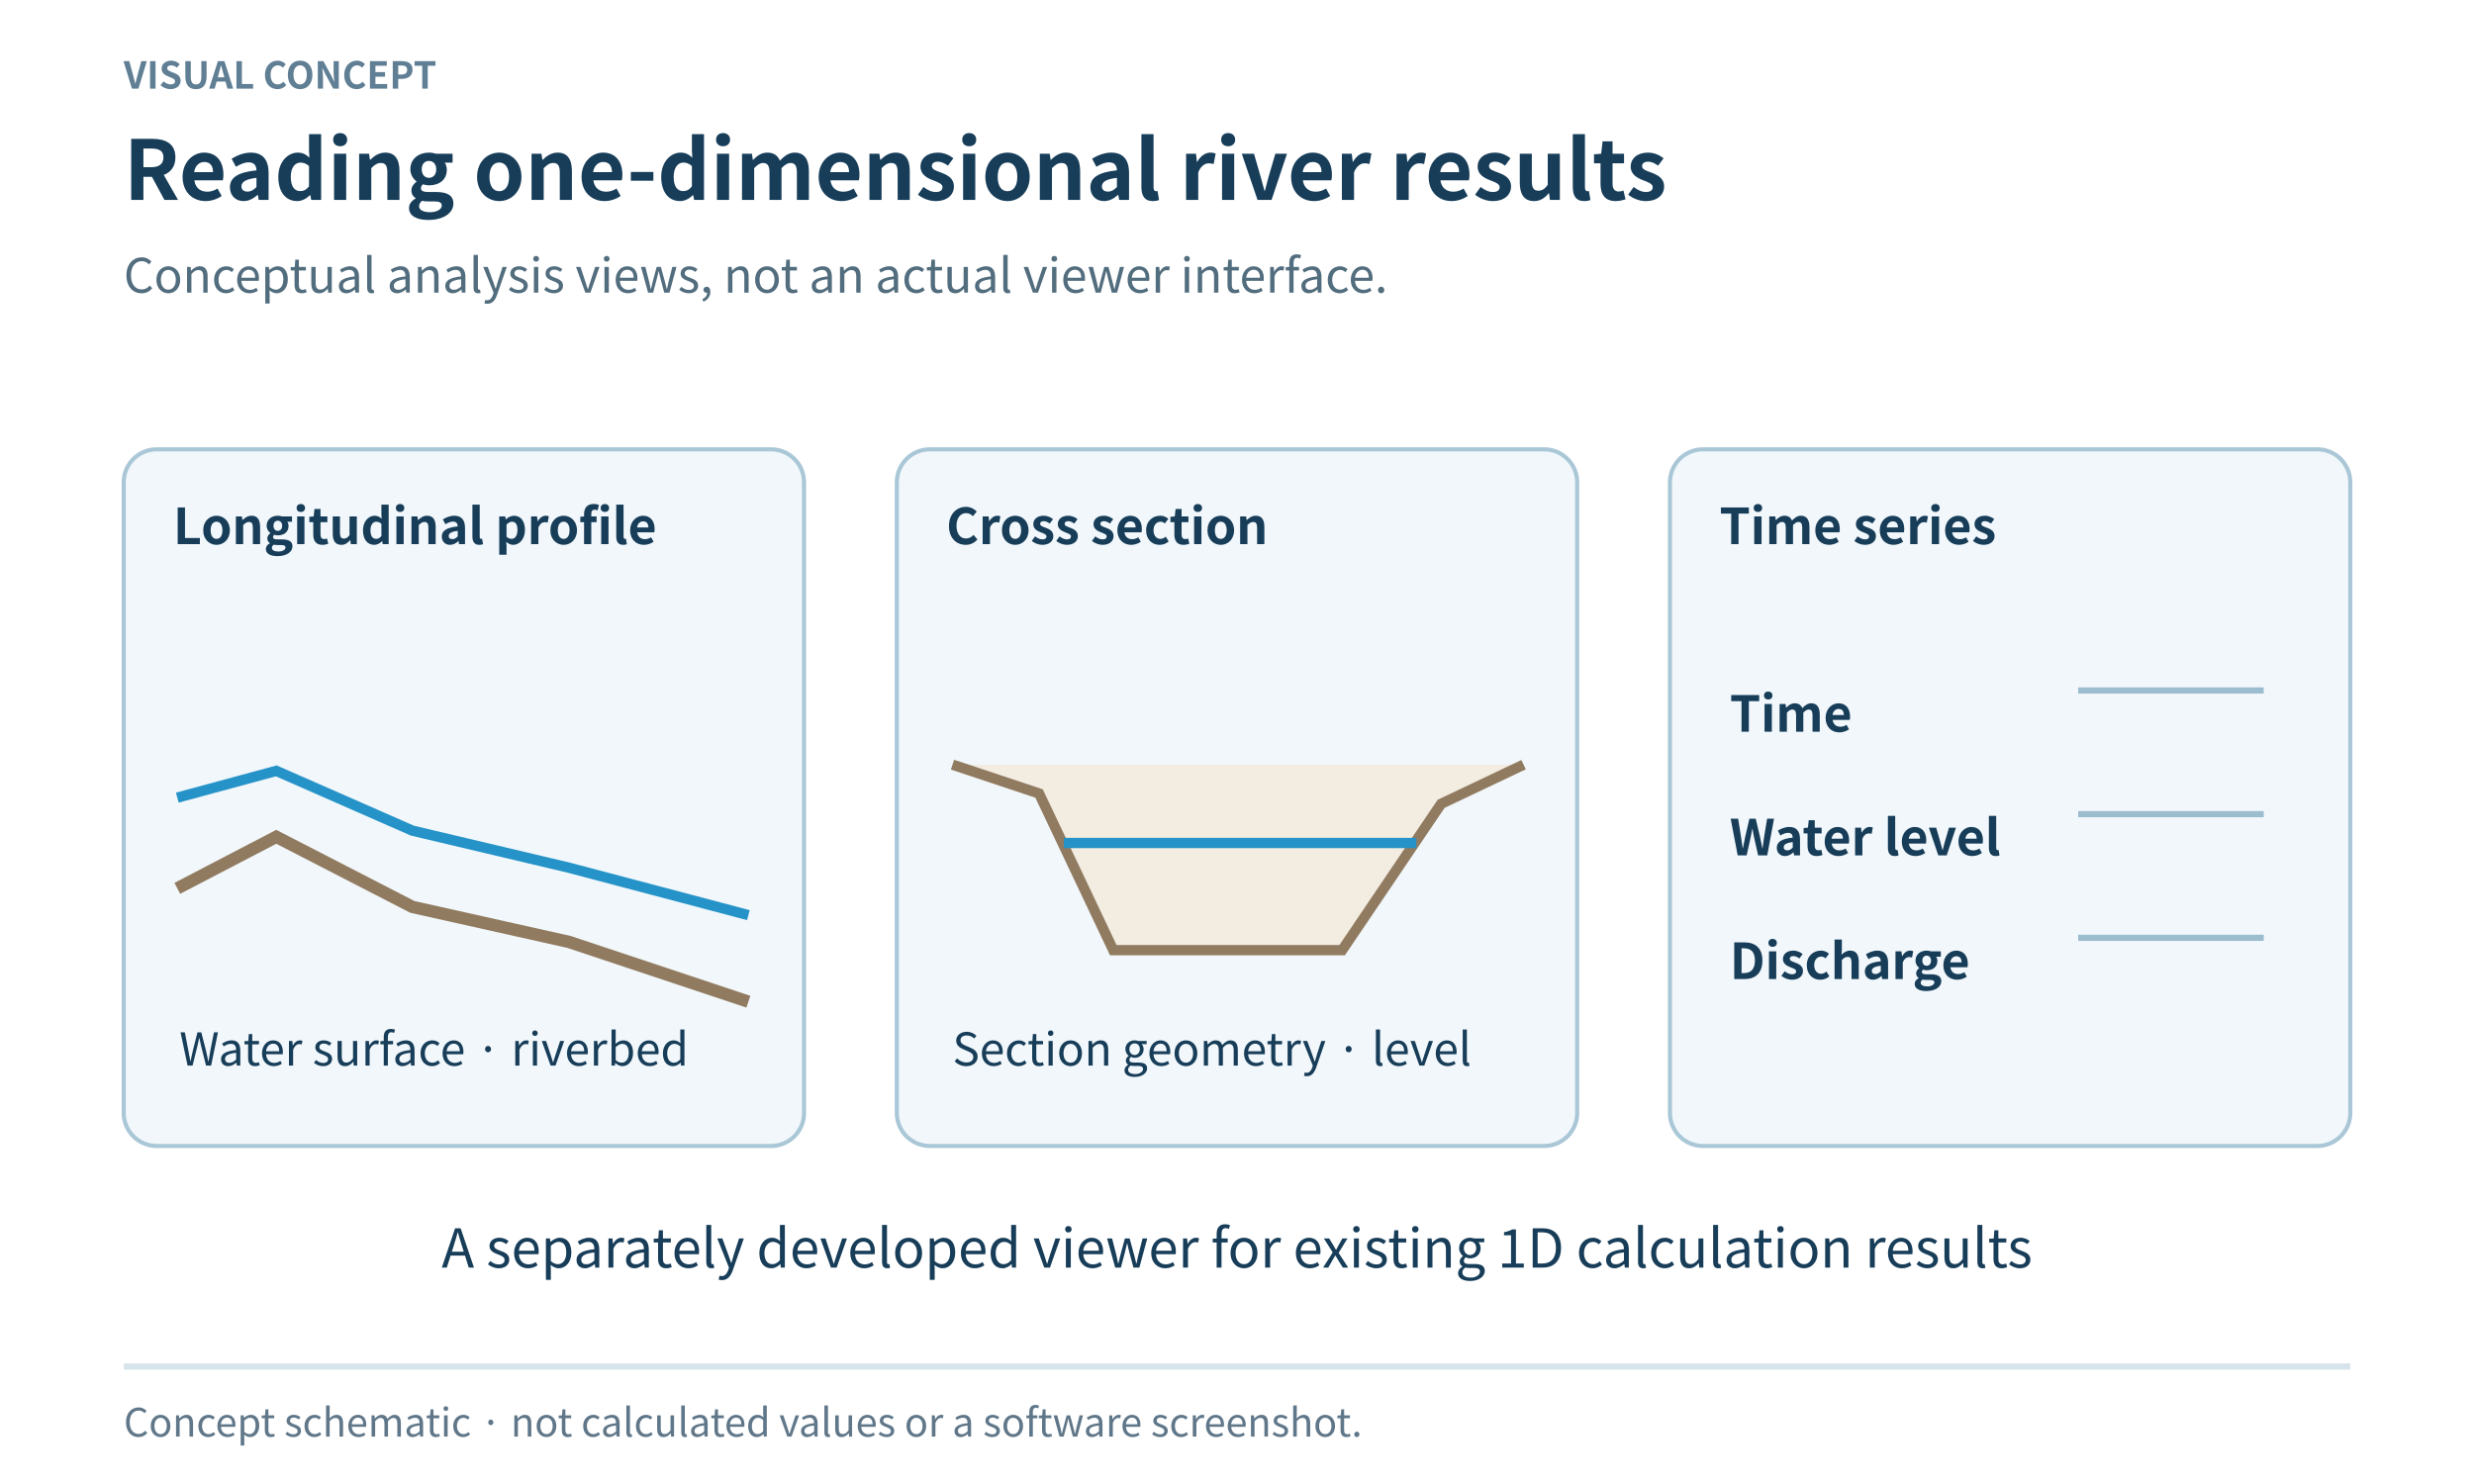
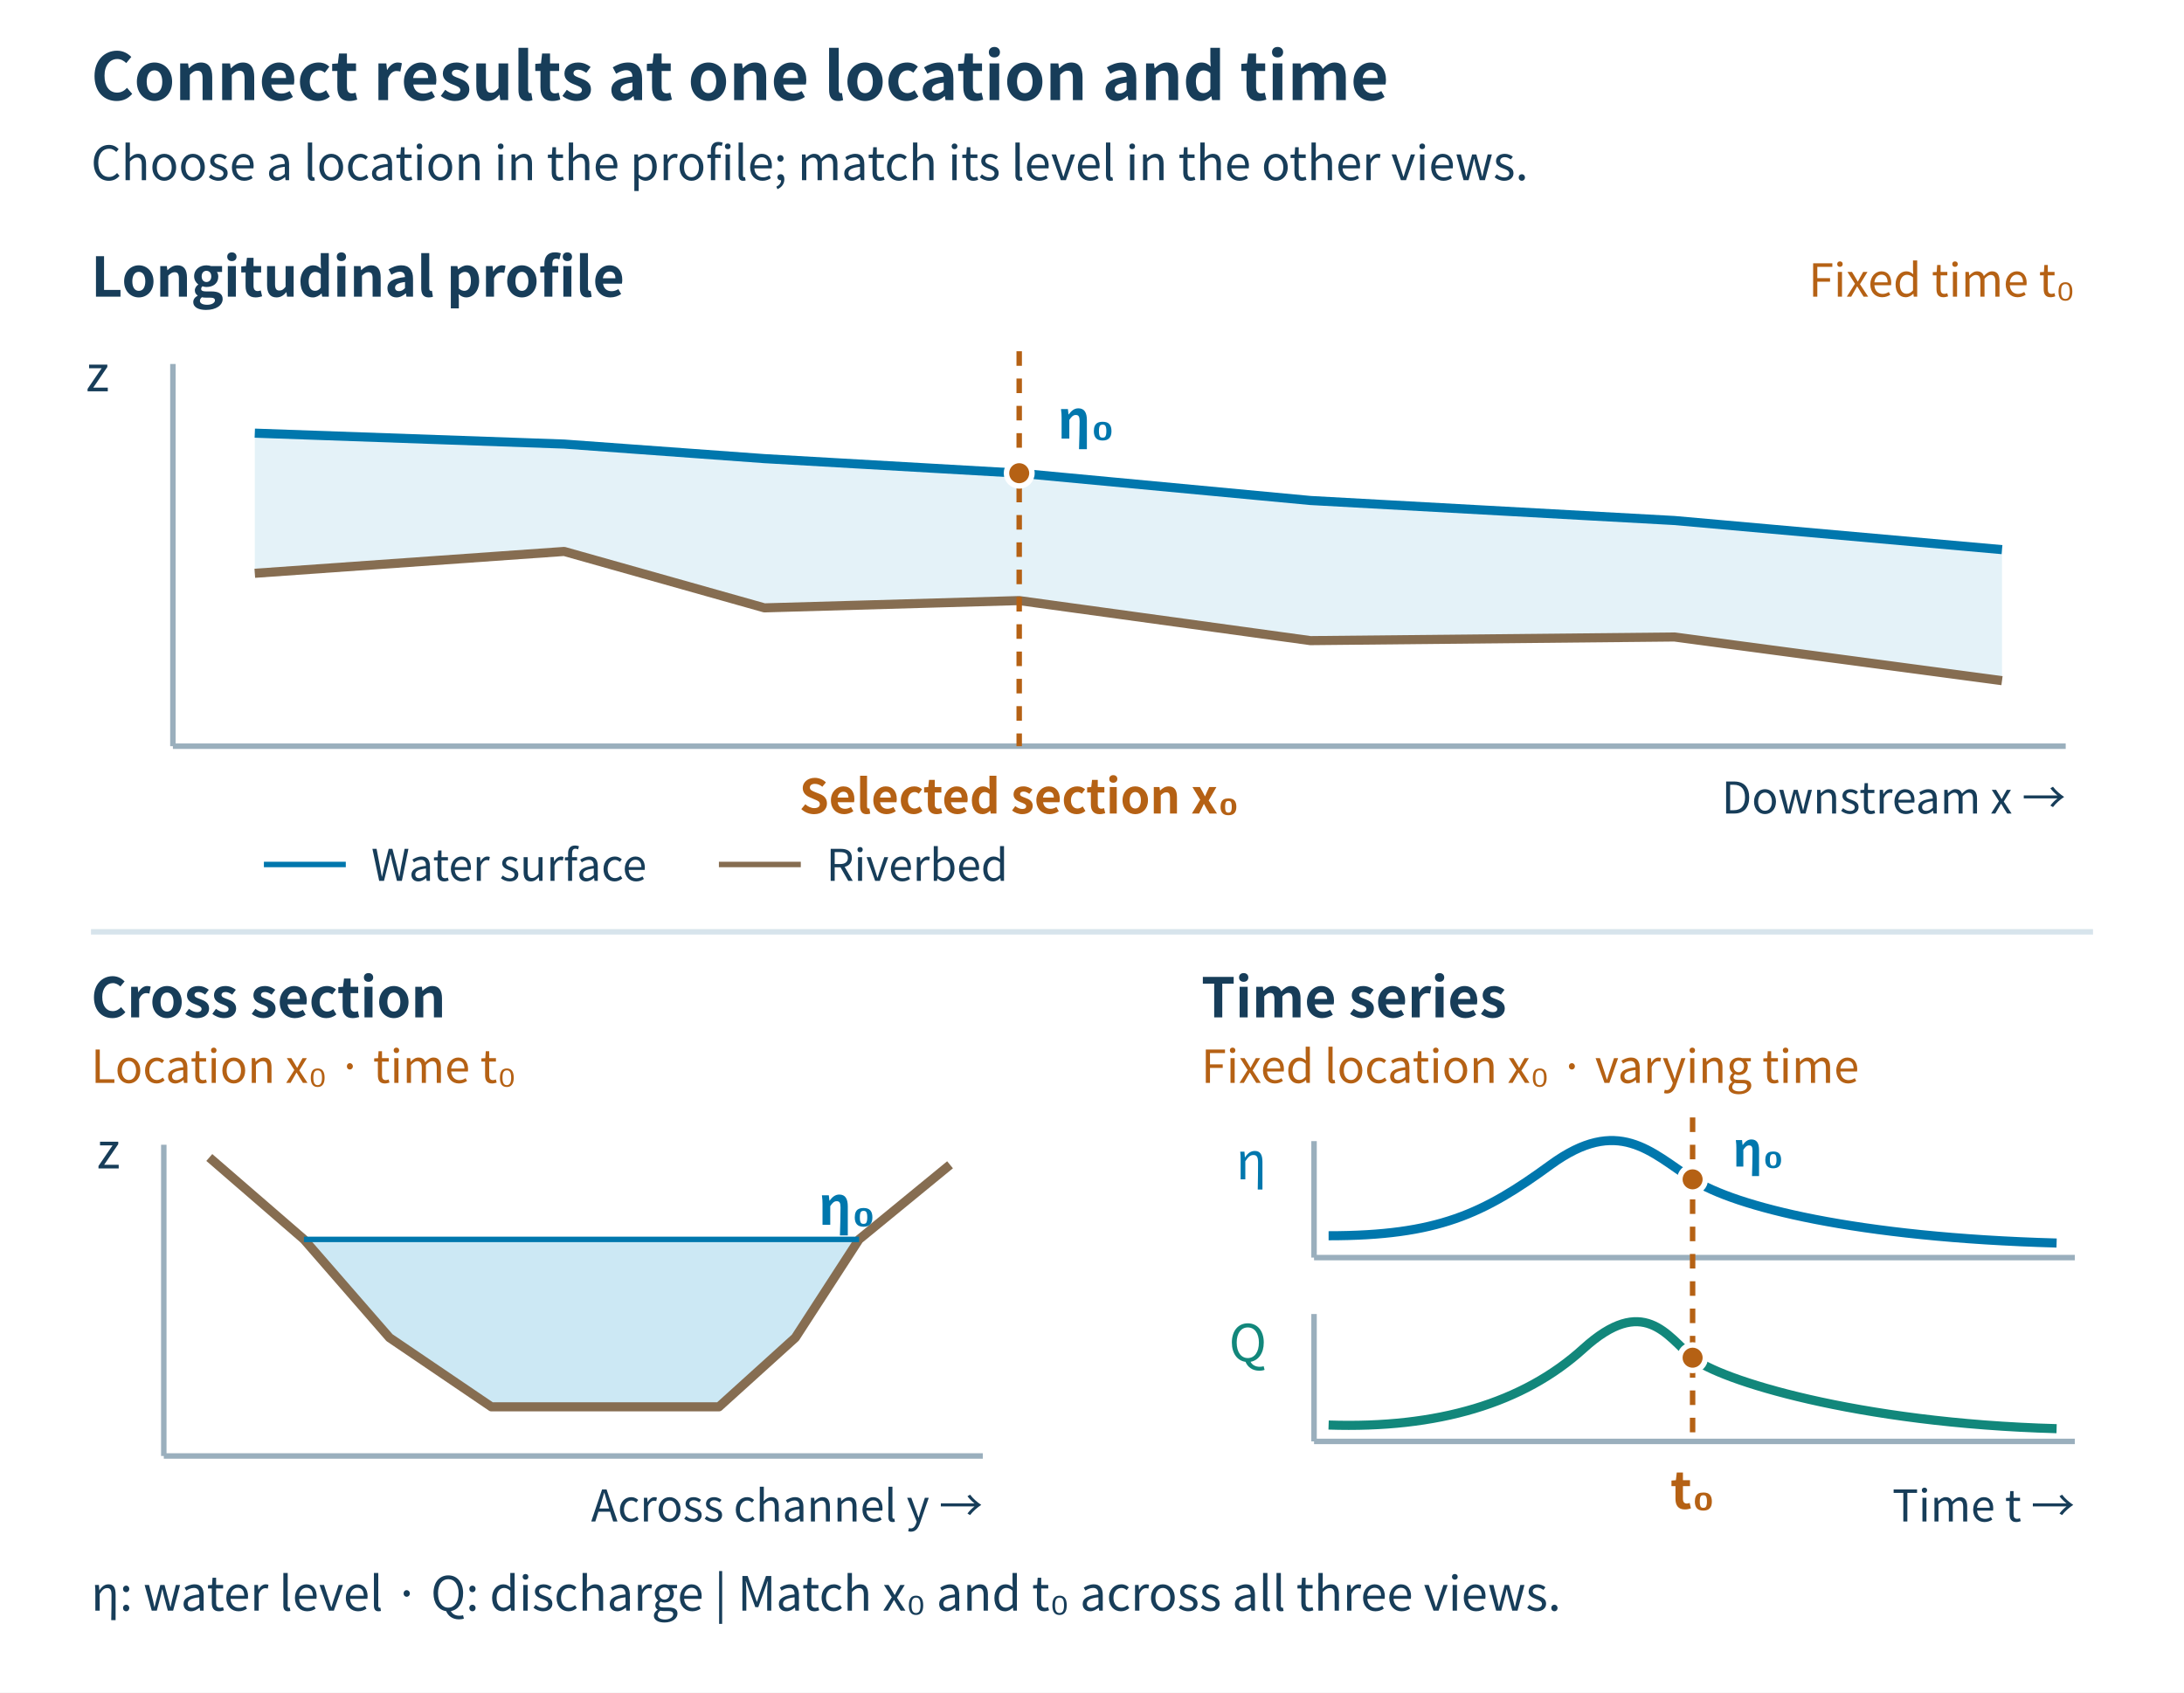
- <svg xmlns="http://www.w3.org/2000/svg" width="1200" height="720" viewBox="0 0 1200 720" role="img" aria-labelledby="title desc">
-   <defs>
-     <marker id="arrow" viewBox="0 0 10 10" refX="9" refY="5" markerWidth="8" markerHeight="8" orient="auto-start-reverse">
-       <path d="M0 0 10 5 0 10Z" fill="#247eaa" />
-     </marker>
-     <pattern id="missing" width="12" height="12" patternUnits="userSpaceOnUse">
-       <path d="M-3 3 3-3 M0 12 12 0 M9 15 15 9" stroke="#b2bdc5" stroke-width="2" />
-     </pattern>
-   </defs>
-   <rect width="1200" height="720" fill="#fff" />
+ <svg xmlns="http://www.w3.org/2000/svg" width="1200" height="930" viewBox="0 0 1200 930" role="img" aria-labelledby="title desc">
+   <rect width="1200" height="930" fill="#fff" />
  <g font-family="Noto Sans CJK KR,Noto Sans KR,Malgun Gothic,Arial,sans-serif">
-     <text x="60" y="43" font-size="18" font-weight="600" text-anchor="start" fill="#607f94">VISUAL CONCEPT</text>
-     <text x="60" y="97" font-size="40" font-weight="700" text-anchor="start" fill="#173d59">Reading one-dimensional river results</text>
-     <text x="60" y="142" font-size="23" font-weight="400" text-anchor="start" fill="#526d7e">Conceptual analysis views, not an actual viewer interface.</text>
-     <rect x="60" y="218" width="330" height="338" rx="16" fill="#f1f7fb" stroke="#aac7d7" stroke-width="2" />
-     <text x="84" y="264" font-size="24" font-weight="700" text-anchor="start" fill="#173d59">Longitudinal profile</text>
-     <rect x="435" y="218" width="330" height="338" rx="16" fill="#f1f7fb" stroke="#aac7d7" stroke-width="2" />
-     <text x="459" y="264" font-size="24" font-weight="700" text-anchor="start" fill="#173d59">Cross section</text>
-     <rect x="810" y="218" width="330" height="338" rx="16" fill="#f1f7fb" stroke="#aac7d7" stroke-width="2" />
-     <text x="834" y="264" font-size="24" font-weight="700" text-anchor="start" fill="#173d59">Time series</text>
-     <path d="M86 431L134 406 200 440 276 457 363 486" fill="none" stroke="#917b60" stroke-width="6" />
-     <path d="M86 387L134 374 200 403 276 421 363 444" fill="none" stroke="#2593c8" stroke-width="5" />
-     <text x="87" y="517" font-size="22" font-weight="400" text-anchor="start" fill="#173d59">Water surface · riverbed</text>
-     <path d="M462 371L504 385 540 461 651 461 699 390 739 371" fill="#f2ece1" stroke="#917b60" stroke-width="5" />
-     <path d="M516 409H687" fill="none" stroke="#2593c8" stroke-width="5" />
-     <text x="462" y="517" font-size="22" font-weight="400" text-anchor="start" fill="#173d59">Section geometry · level</text>
-     <text x="839" y="355" font-size="24" font-weight="700" text-anchor="start" fill="#173d59">Time</text>
-     <text x="839" y="415" font-size="24" font-weight="700" text-anchor="start" fill="#173d59">Water level</text>
-     <text x="839" y="475" font-size="24" font-weight="700" text-anchor="start" fill="#173d59">Discharge</text>
-     <line x1="1008" y1="335" x2="1098" y2="335" stroke="#9cbdcf" stroke-width="3" />
-     <line x1="1008" y1="395" x2="1098" y2="395" stroke="#9cbdcf" stroke-width="3" />
-     <line x1="1008" y1="455" x2="1098" y2="455" stroke="#9cbdcf" stroke-width="3" />
-     <text x="600" y="615" font-size="26" font-weight="500" text-anchor="middle" fill="#173d59">A separately developed viewer for existing 1D calculation results</text>
-     <line x1="60" y1="663" x2="1140" y2="663" stroke="#d7e4ec" stroke-width="3" />
-     <text x="60" y="697" font-size="19" font-weight="400" text-anchor="start" fill="#607789">Concept schematic · not calculated values or a software screenshot.</text>
+     <text x="50" y="55" font-size="36" font-weight="700" text-anchor="start" fill="#173d59">Connect results at one location and time</text>
+     <text x="50" y="99" font-size="26" font-weight="400" text-anchor="start" fill="#173d59">Choose a location in the profile; match its level in the other views.</text>
+     <text x="50" y="163" font-size="30" font-weight="700" text-anchor="start" fill="#173d59">Longitudinal profile</text>
+     <text x="1140" y="163" font-size="25" font-weight="500" text-anchor="end" fill="#b56114">Fixed time t₀</text>
+     <line x1="95" y1="200" x2="95" y2="410" stroke="#9aafbd" stroke-width="3" />
+     <line x1="95" y1="410" x2="1135" y2="410" stroke="#9aafbd" stroke-width="3" />
+     <text x="60" y="215" font-size="27" font-weight="500" text-anchor="end" fill="#173d59">z</text>
+     <path d="M140 238L310 244L420 252L560 260L720 275L920 286L1100 302L1100 374L920 350L720 352L560 330L420 334L310 303L140 315Z" fill="#e4f2f8" />
+     <path d="M140 315L310 303L420 334L560 330L720 352L920 350L1100 374" fill="none" stroke="#866d51" stroke-width="5" stroke-linejoin="round" />
+     <path d="M140 238L310 244L420 252L560 260L720 275L920 286L1100 302" fill="none" stroke="#0077ad" stroke-width="5" stroke-linejoin="round" />
+     <line x1="560" y1="193" x2="560" y2="410" stroke="#b56114" stroke-width="3" stroke-dasharray="8 7" />
+     <circle cx="560" cy="260" r="7" fill="#b56114" stroke="#fff" stroke-width="3" />
+     <text x="581" y="241" font-size="29" font-weight="600" text-anchor="start" fill="#0077ad">η₀</text>
+     <text x="560" y="447" font-size="26" font-weight="600" text-anchor="middle" fill="#b56114">Selected section x₀</text>
+     <text x="1135" y="447" font-size="24" font-weight="400" text-anchor="end" fill="#173d59">Downstream x →</text>
+     <line x1="145" y1="475" x2="190" y2="475" stroke="#0077ad" stroke-width="3" />
+     <text x="204" y="484" font-size="24" font-weight="400" text-anchor="start" fill="#173d59">Water surface</text>
+     <line x1="395" y1="475" x2="440" y2="475" stroke="#866d51" stroke-width="3" />
+     <text x="454" y="484" font-size="24" font-weight="400" text-anchor="start" fill="#173d59">Riverbed</text>
+     <line x1="50" y1="512" x2="1150" y2="512" stroke="#d7e4ec" stroke-width="3" />
+     <text x="50" y="559" font-size="30" font-weight="700" text-anchor="start" fill="#173d59">Cross section</text>
+     <text x="50" y="595" font-size="25" font-weight="500" text-anchor="start" fill="#b56114">Location x₀ · time t₀</text>
+     <line x1="90" y1="629" x2="90" y2="800" stroke="#9aafbd" stroke-width="3" />
+     <line x1="90" y1="800" x2="540" y2="800" stroke="#9aafbd" stroke-width="3" />
+     <text x="66" y="642" font-size="27" font-weight="500" text-anchor="end" fill="#173d59">z</text>
+     <path d="M167 681L472 681L437 735L395 773L270 773L214 735Z" fill="#cce8f4" />
+     <path d="M115 636L167 681L214 735L270 773L395 773L437 735L472 681L522 640" fill="none" stroke="#866d51" stroke-width="5" stroke-linejoin="round" />
+     <line x1="167" y1="681" x2="472" y2="681" stroke="#0077ad" stroke-width="3" />
+     <text x="481" y="673" font-size="29" font-weight="600" text-anchor="end" fill="#0077ad">η₀</text>
+     <text x="540" y="836" font-size="24" font-weight="400" text-anchor="end" fill="#173d59">Across channel y →</text>
+     <text x="660" y="559" font-size="30" font-weight="700" text-anchor="start" fill="#173d59">Time series</text>
+     <text x="660" y="595" font-size="25" font-weight="500" text-anchor="start" fill="#b56114">Fixed location x₀ · varying time</text>
+     <line x1="722" y1="627" x2="722" y2="691" stroke="#9aafbd" stroke-width="3" />
+     <line x1="722" y1="691" x2="1140" y2="691" stroke="#9aafbd" stroke-width="3" />
+     <text x="696" y="648" font-size="28" font-weight="500" text-anchor="end" fill="#0077ad">η</text>
+     <path d="M730 679C790 679 815 667 852 640S907 633 930 648S1020 680 1130 683" fill="none" stroke="#0077ad" stroke-width="5" stroke-linejoin="round" />
+     <line x1="722" y1="722" x2="722" y2="792" stroke="#9aafbd" stroke-width="3" />
+     <line x1="722" y1="792" x2="1140" y2="792" stroke="#9aafbd" stroke-width="3" />
+     <text x="696" y="748" font-size="28" font-weight="500" text-anchor="end" fill="#12877b">Q</text>
+     <path d="M730 783C790 785 837 771 870 741S916 734 930 746S1020 782 1130 785" fill="none" stroke="#12877b" stroke-width="5" stroke-linejoin="round" />
+     <line x1="930" y1="614" x2="930" y2="792" stroke="#b56114" stroke-width="3" stroke-dasharray="8 7" />
+     <circle cx="930" cy="648" r="7" fill="#b56114" stroke="#fff" stroke-width="3" />
+     <circle cx="930" cy="746" r="7" fill="#b56114" stroke="#fff" stroke-width="3" />
+     <text x="952" y="641" font-size="26" font-weight="600" text-anchor="start" fill="#0077ad">η₀</text>
+     <text x="930" y="829" font-size="28" font-weight="600" text-anchor="middle" fill="#b56114">t₀</text>
+     <text x="1140" y="836" font-size="24" font-weight="400" text-anchor="end" fill="#173d59">Time t →</text>
+     <text x="50" y="885" font-size="26" font-weight="500" text-anchor="start" fill="#173d59">η: water level · Q: discharge   |   Match x₀ and t₀ across all three views.</text>
  </g>
</svg>
